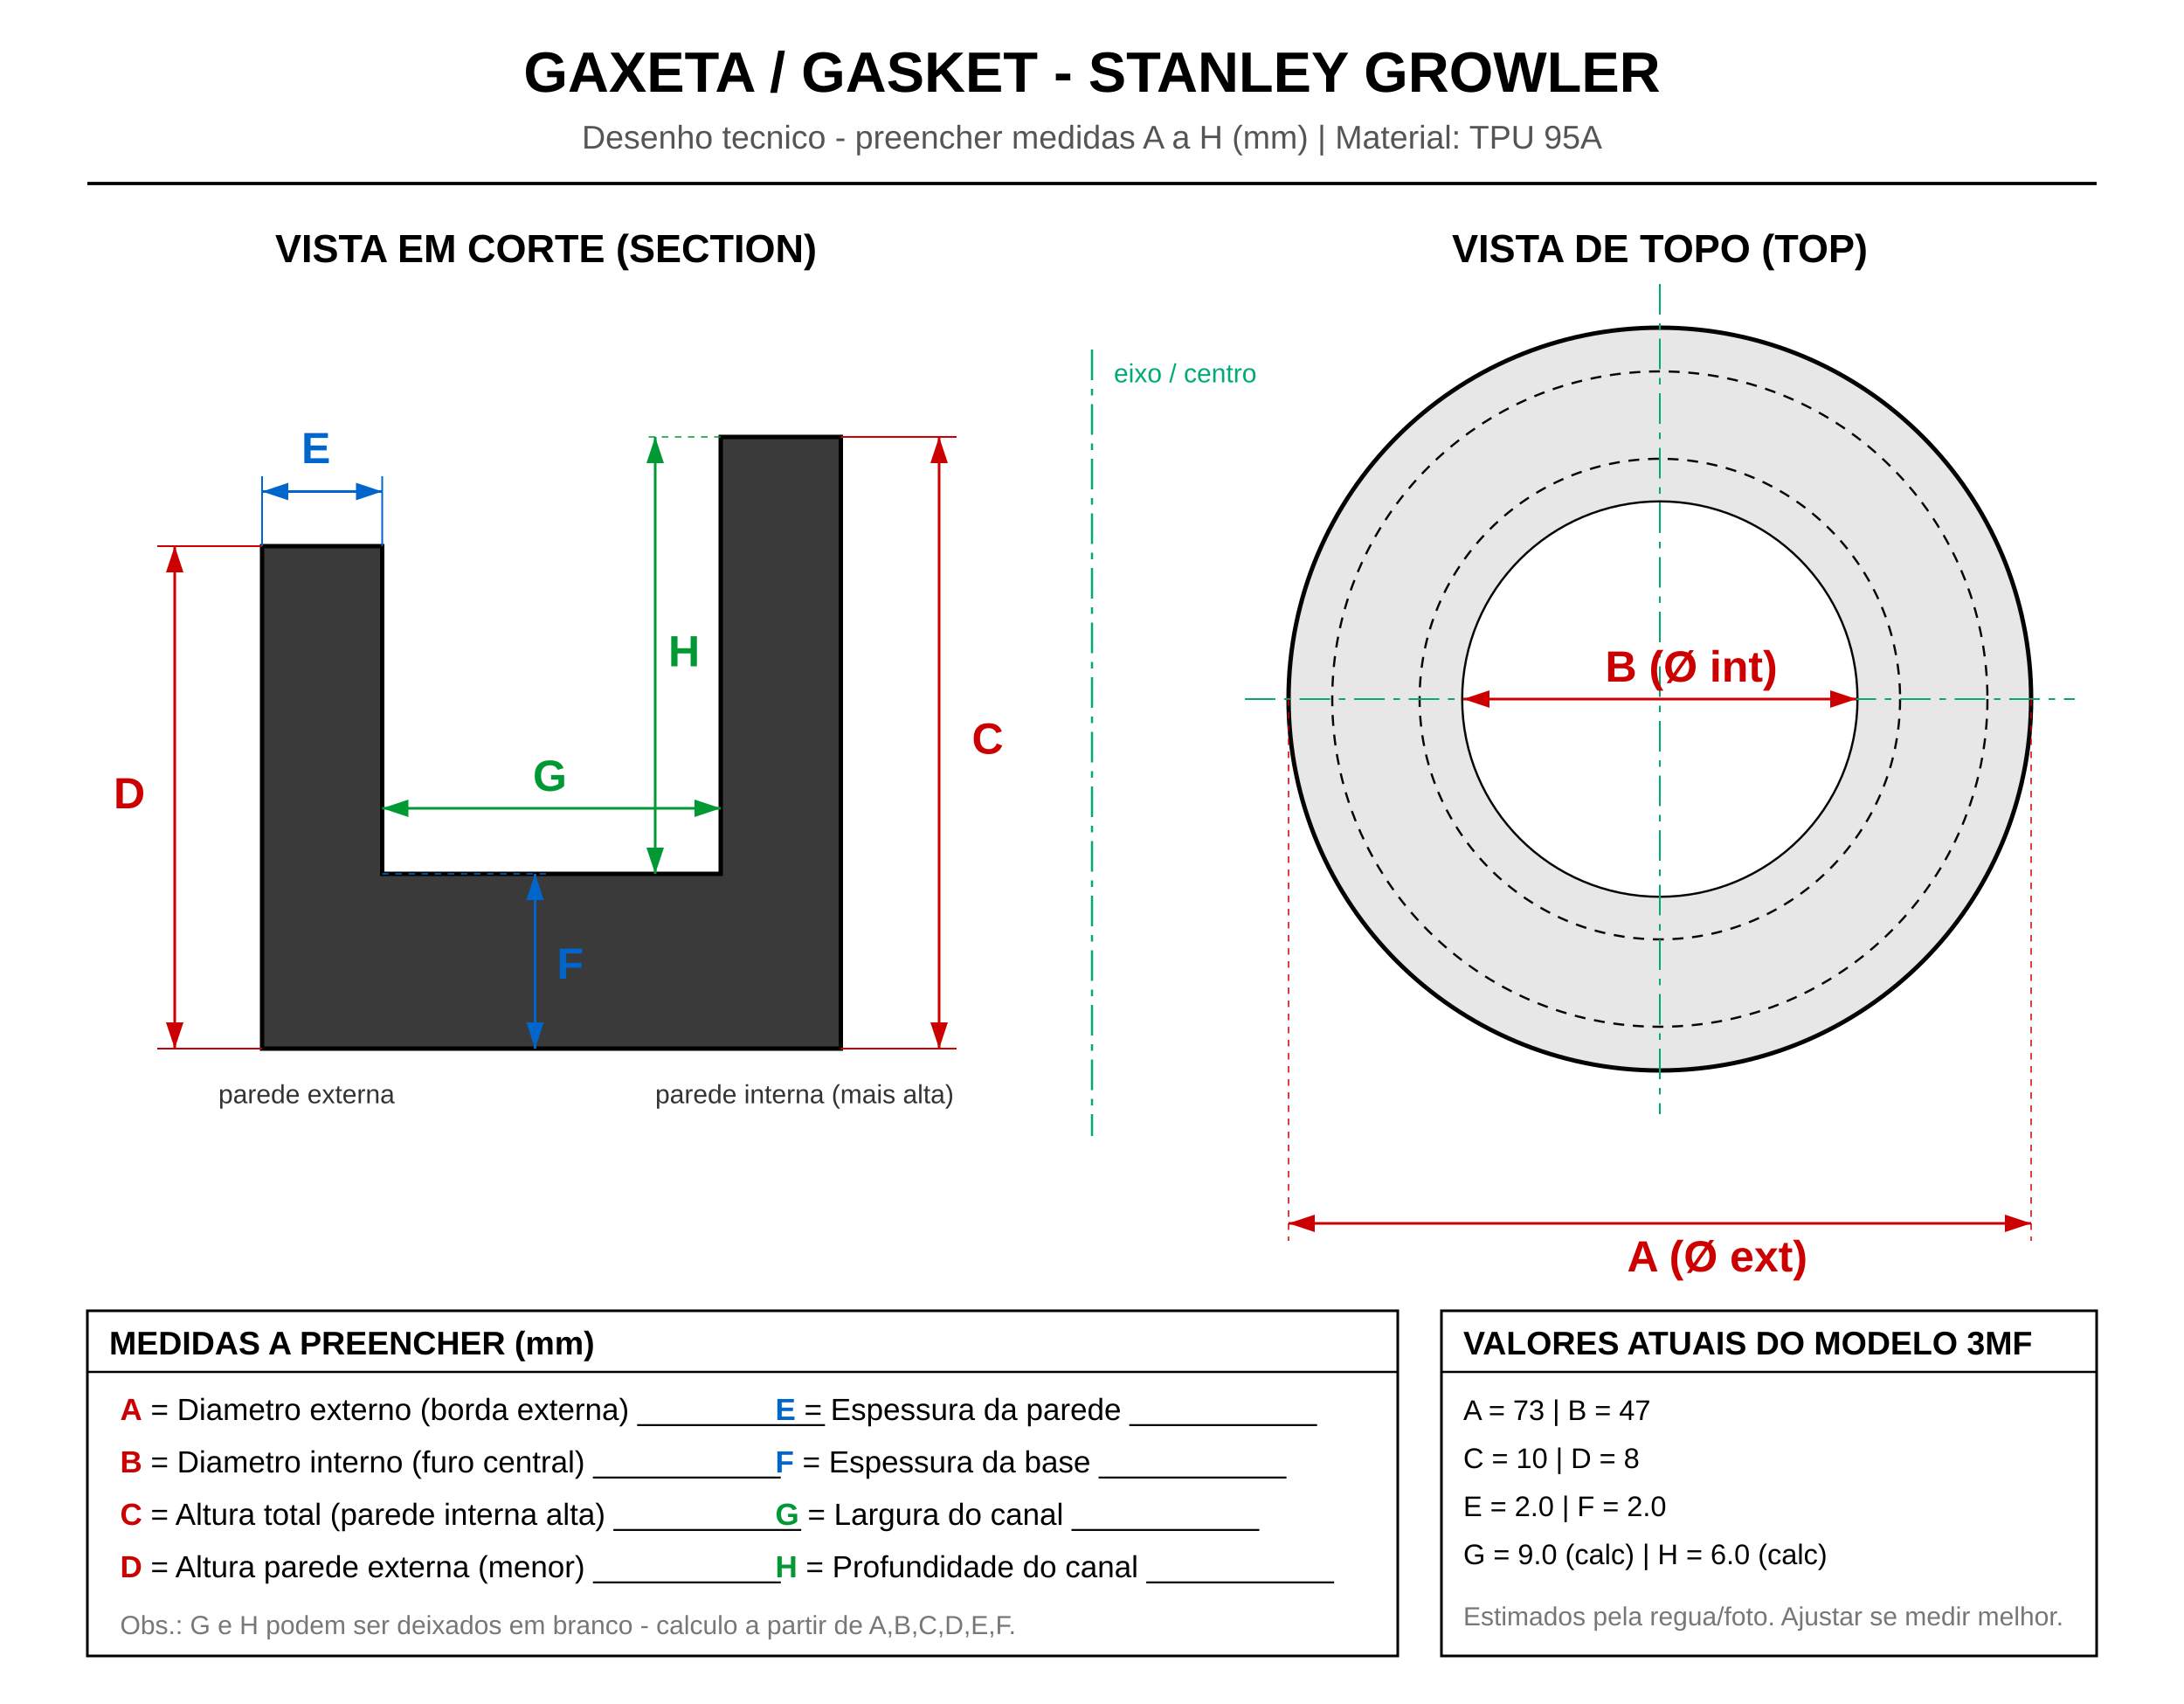
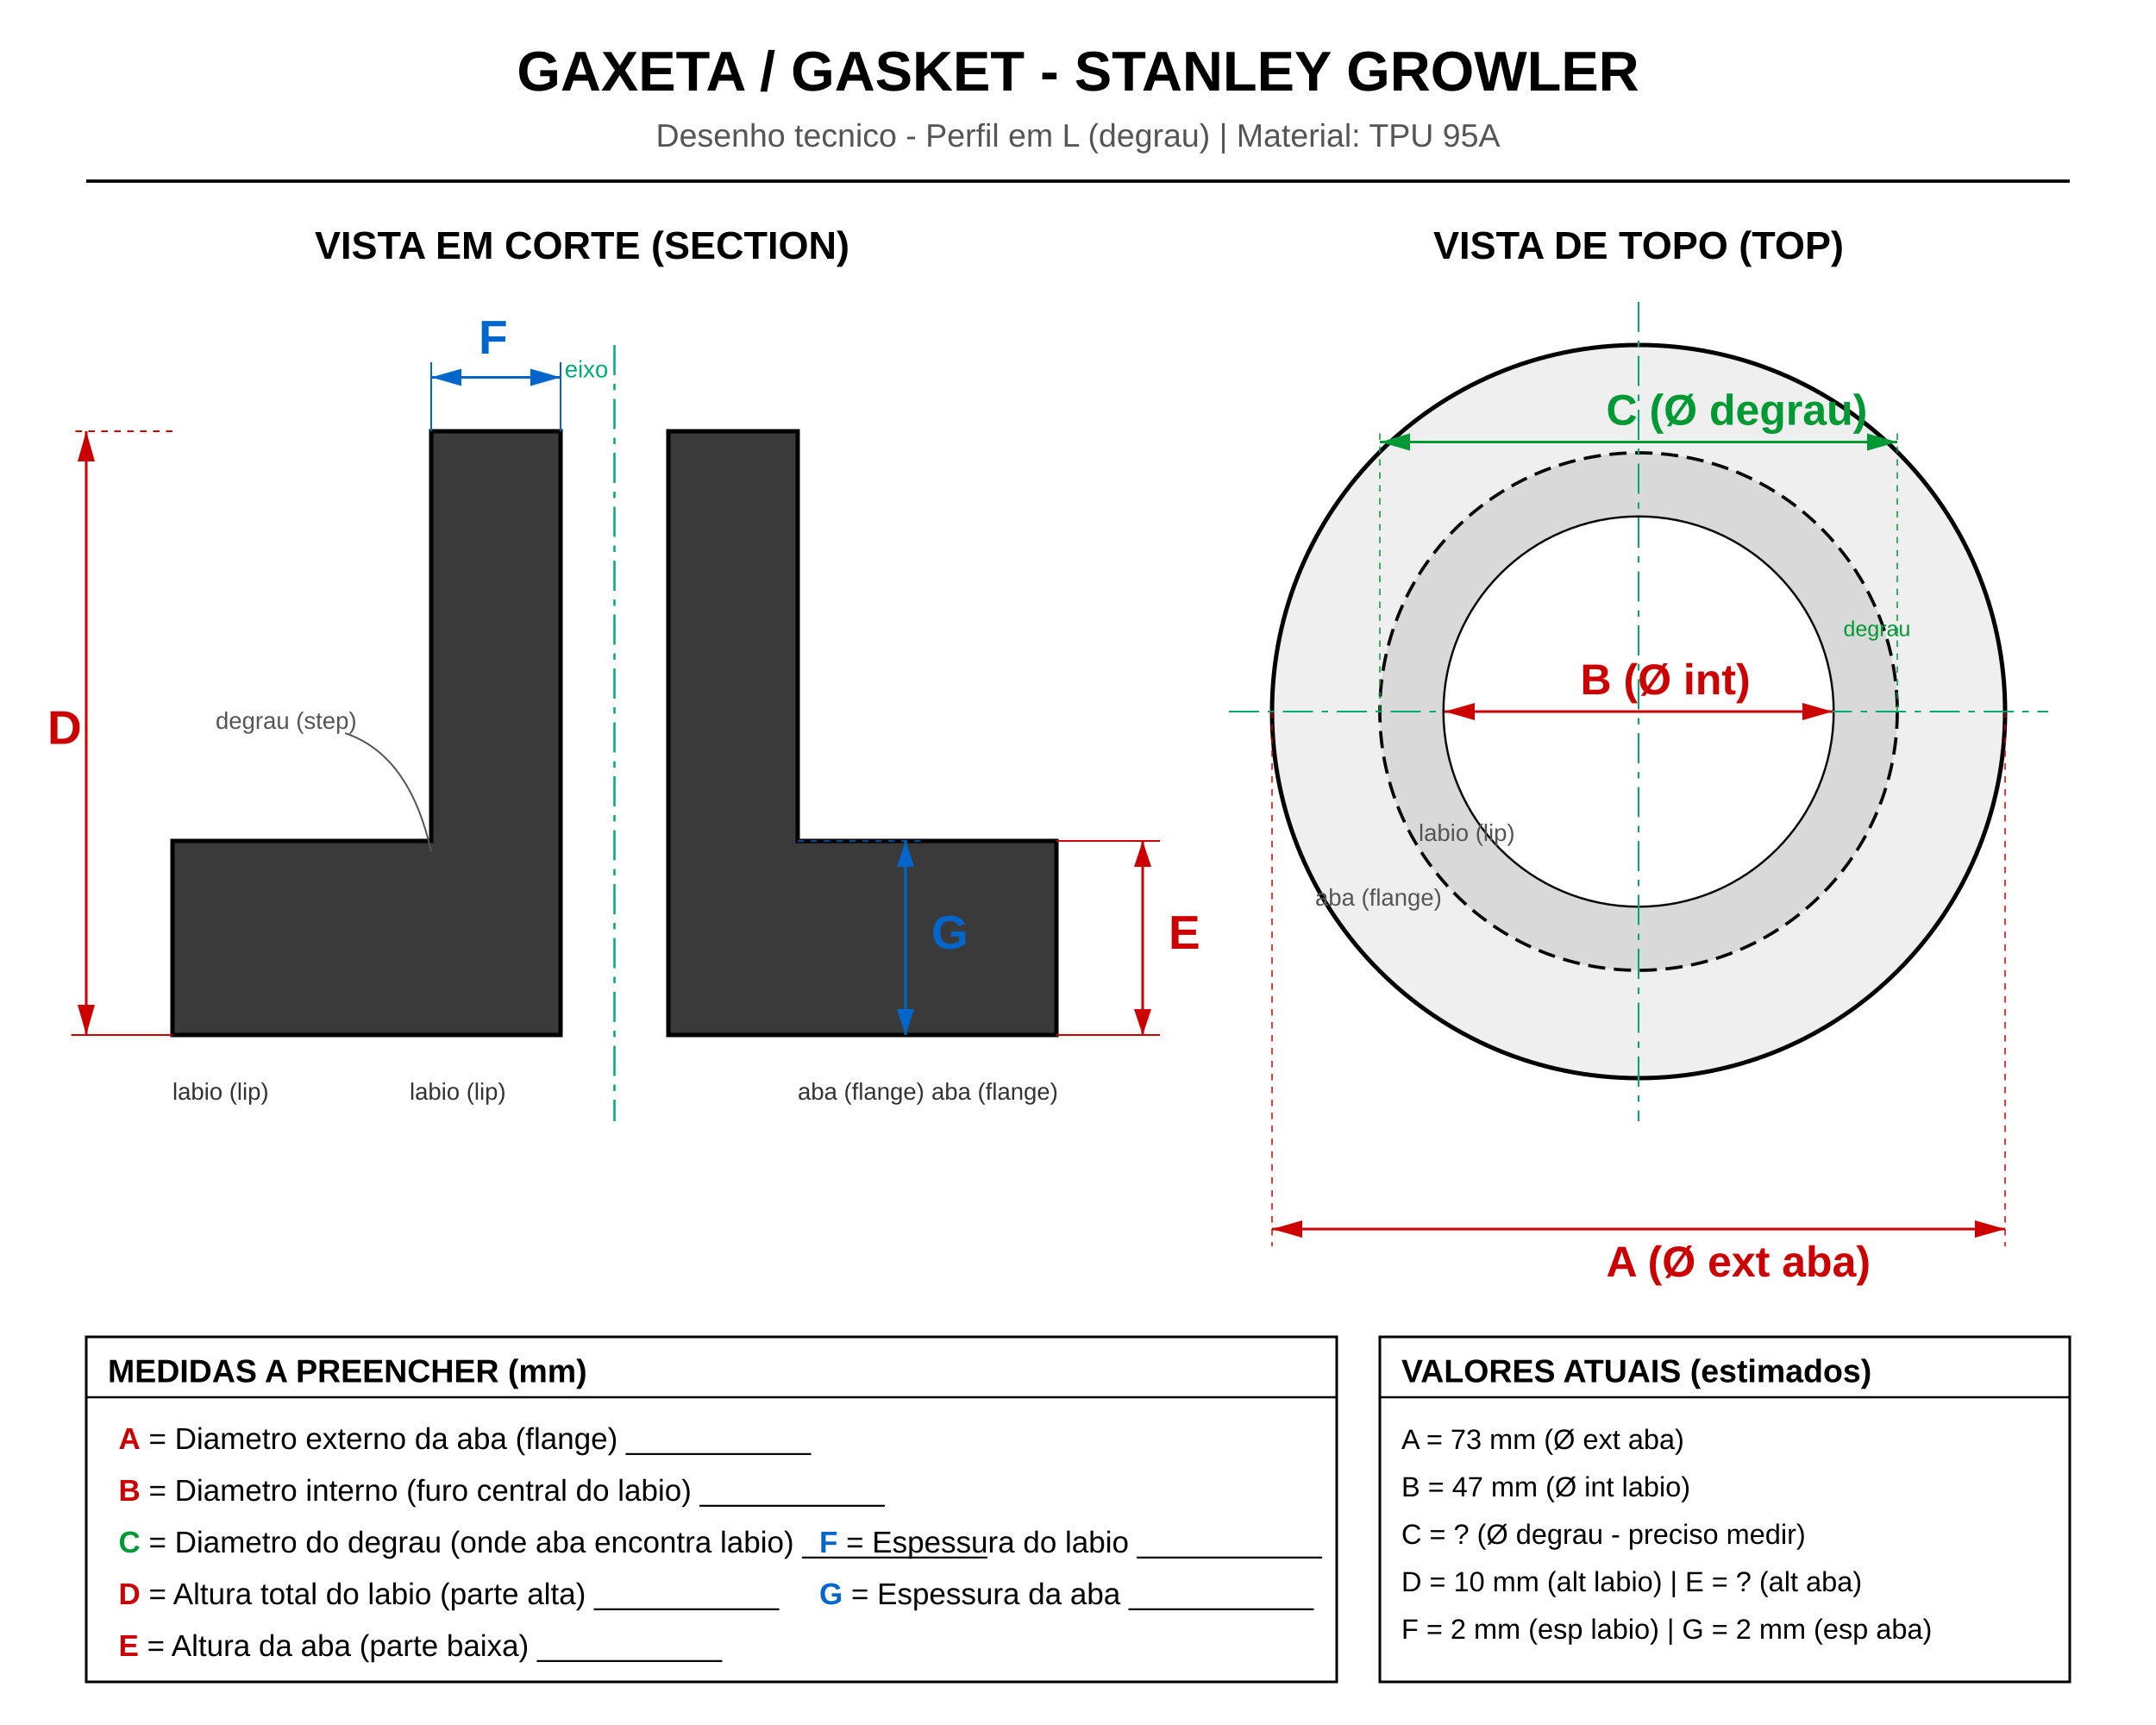
- <svg xmlns="http://www.w3.org/2000/svg" width="1000" height="780" viewBox="0 0 1000 780" font-family="Arial, sans-serif">
-   <rect width="1000" height="780" fill="#ffffff" />
+ <svg xmlns="http://www.w3.org/2000/svg" width="1000" height="800" viewBox="0 0 1000 800" font-family="Arial, sans-serif">
+   <rect width="1000" height="800" fill="#ffffff" />
  <text x="500" y="42" font-size="26" font-weight="bold" text-anchor="middle">GAXETA / GASKET - STANLEY GROWLER</text>
-   <text x="500" y="68" font-size="15" text-anchor="middle" fill="#555">Desenho tecnico - preencher medidas A a H (mm) | Material: TPU 95A</text>
+   <text x="500" y="68" font-size="15" text-anchor="middle" fill="#555">Desenho tecnico - Perfil em L (degrau) | Material: TPU 95A</text>
  <line x1="40" y1="84" x2="960" y2="84" stroke="#000" stroke-width="1.5" />
-   <text x="250" y="120" font-size="18" font-weight="bold" text-anchor="middle">VISTA EM CORTE (SECTION)</text>
-   <path d="     M 120 480     L 120 250     L 175 250     L 175 400     L 330 400     L 330 200     L 385 200     L 385 480     Z     " fill="#3a3a3a" stroke="#000" stroke-width="2" />
-   <defs>
-     <pattern id="hatch" width="10" height="10" patternTransform="rotate(45)" patternUnits="userSpaceOnUse">
-       <line x1="0" y1="0" x2="0" y2="10" stroke="#666" stroke-width="1" />
-     </pattern>
-   </defs>
-   <line x1="500" y1="160" x2="500" y2="520" stroke="#0a7" stroke-width="1" stroke-dasharray="14,4,3,4" />
-   <text x="510" y="175" font-size="12" fill="#0a7">eixo / centro</text>
-   <line x1="430" y1="200" x2="430" y2="480" stroke="#c00" stroke-width="1.2" />
-   <line x1="385" y1="200" x2="438" y2="200" stroke="#c00" stroke-width="0.8" />
-   <line x1="385" y1="480" x2="438" y2="480" stroke="#c00" stroke-width="0.8" />
-   <polygon points="430,200 426,212 434,212" fill="#c00" />
-   <polygon points="430,480 426,468 434,468" fill="#c00" />
-   <text x="445" y="345" font-size="20" font-weight="bold" fill="#c00">C</text>
-   <line x1="80" y1="250" x2="80" y2="480" stroke="#c00" stroke-width="1.2" />
-   <line x1="120" y1="250" x2="72" y2="250" stroke="#c00" stroke-width="0.8" />
-   <line x1="120" y1="480" x2="72" y2="480" stroke="#c00" stroke-width="0.8" />
-   <polygon points="80,250 76,262 84,262" fill="#c00" />
-   <polygon points="80,480 76,468 84,468" fill="#c00" />
-   <text x="52" y="370" font-size="20" font-weight="bold" fill="#c00">D</text>
-   <line x1="120" y1="225" x2="175" y2="225" stroke="#06c" stroke-width="1.2" />
-   <line x1="120" y1="250" x2="120" y2="218" stroke="#06c" stroke-width="0.8" />
-   <line x1="175" y1="250" x2="175" y2="218" stroke="#06c" stroke-width="0.8" />
-   <polygon points="120,225 132,221 132,229" fill="#06c" />
-   <polygon points="175,225 163,221 163,229" fill="#06c" />
-   <text x="138" y="212" font-size="20" font-weight="bold" fill="#06c">E</text>
-   <line x1="245" y1="400" x2="245" y2="480" stroke="#06c" stroke-width="1.2" />
-   <line x1="175" y1="400" x2="252" y2="400" stroke="#06c" stroke-width="0.6" stroke-dasharray="3,3" />
-   <polygon points="245,400 241,412 249,412" fill="#06c" />
-   <polygon points="245,480 241,468 249,468" fill="#06c" />
-   <text x="255" y="448" font-size="20" font-weight="bold" fill="#06c">F</text>
-   <line x1="175" y1="370" x2="330" y2="370" stroke="#093" stroke-width="1.2" />
-   <polygon points="175,370 187,366 187,374" fill="#093" />
-   <polygon points="330,370 318,366 318,374" fill="#093" />
-   <text x="244" y="362" font-size="20" font-weight="bold" fill="#093">G</text>
-   <line x1="300" y1="200" x2="300" y2="400" stroke="#093" stroke-width="1.2" />
-   <line x1="330" y1="200" x2="295" y2="200" stroke="#093" stroke-width="0.6" stroke-dasharray="3,3" />
-   <polygon points="300,200 296,212 304,212" fill="#093" />
-   <polygon points="300,400 296,388 304,388" fill="#093" />
-   <text x="306" y="305" font-size="20" font-weight="bold" fill="#093">H</text>
-   <text x="100" y="505" font-size="12" fill="#333">parede externa</text>
-   <text x="300" y="505" font-size="12" fill="#333">parede interna (mais alta)</text>
+   <text x="270" y="120" font-size="18" font-weight="bold" text-anchor="middle">VISTA EM CORTE (SECTION)</text>
+   <path d="     M 80 480     L 80 390     L 200 390     L 200 200     L 260 200     L 260 480     Z     " fill="#3a3a3a" stroke="#000" stroke-width="2" />
+   <path d="     M 310 480     L 310 200     L 370 200     L 370 390     L 490 390     L 490 480     Z     " fill="#3a3a3a" stroke="#000" stroke-width="2" />
+   <line x1="285" y1="160" x2="285" y2="520" stroke="#0a7" stroke-width="1" stroke-dasharray="14,4,3,4" />
+   <text x="272" y="175" font-size="11" fill="#0a7" text-anchor="middle">eixo</text>
+   <line x1="40" y1="200" x2="40" y2="480" stroke="#c00" stroke-width="1.2" />
+   <line x1="80" y1="200" x2="33" y2="200" stroke="#c00" stroke-width="0.8" stroke-dasharray="3,3" />
+   <line x1="80" y1="480" x2="33" y2="480" stroke="#c00" stroke-width="0.8" />
+   <polygon points="40,200 36,214 44,214" fill="#c00" />
+   <polygon points="40,480 36,466 44,466" fill="#c00" />
+   <text x="22" y="345" font-size="22" font-weight="bold" fill="#c00">D</text>
+   <line x1="530" y1="390" x2="530" y2="480" stroke="#c00" stroke-width="1.2" />
+   <line x1="490" y1="390" x2="538" y2="390" stroke="#c00" stroke-width="0.8" />
+   <line x1="490" y1="480" x2="538" y2="480" stroke="#c00" stroke-width="0.8" />
+   <polygon points="530,390 526,402 534,402" fill="#c00" />
+   <polygon points="530,480 526,468 534,468" fill="#c00" />
+   <text x="542" y="440" font-size="22" font-weight="bold" fill="#c00">E</text>
+   <line x1="200" y1="175" x2="260" y2="175" stroke="#06c" stroke-width="1.2" />
+   <line x1="200" y1="200" x2="200" y2="168" stroke="#06c" stroke-width="0.8" />
+   <line x1="260" y1="200" x2="260" y2="168" stroke="#06c" stroke-width="0.8" />
+   <polygon points="200,175 214,171 214,179" fill="#06c" />
+   <polygon points="260,175 246,171 246,179" fill="#06c" />
+   <text x="222" y="164" font-size="22" font-weight="bold" fill="#06c">F</text>
+   <line x1="420" y1="390" x2="420" y2="480" stroke="#06c" stroke-width="1.2" />
+   <line x1="370" y1="390" x2="427" y2="390" stroke="#06c" stroke-width="0.6" stroke-dasharray="3,3" />
+   <polygon points="420,390 416,402 424,402" fill="#06c" />
+   <polygon points="420,480 416,468 424,468" fill="#06c" />
+   <text x="432" y="440" font-size="22" font-weight="bold" fill="#06c">G</text>
+   <text x="80" y="510" font-size="11" fill="#333">labio (lip)</text>
+   <text x="370" y="510" font-size="11" fill="#333">aba (flange)</text>
+   <text x="190" y="510" font-size="11" fill="#333">labio (lip)</text>
+   <text x="432" y="510" font-size="11" fill="#333">aba (flange)</text>
+   <path d="M 200 395 Q 190 350 160 340" fill="none" stroke="#555" stroke-width="0.8" />
+   <text x="100" y="338" font-size="11" fill="#555">degrau (step)</text>
  <text x="760" y="120" font-size="18" font-weight="bold" text-anchor="middle">VISTA DE TOPO (TOP)</text>
-   <circle cx="760" cy="320" r="170" fill="none" stroke="#000" stroke-width="2" />
-   <circle cx="760" cy="320" r="150" fill="none" stroke="#000" stroke-width="1" stroke-dasharray="5,4" />
-   <circle cx="760" cy="320" r="110" fill="none" stroke="#000" stroke-width="1" stroke-dasharray="5,4" />
-   <circle cx="760" cy="320" r="90" fill="none" stroke="#000" stroke-width="2" />
-   <circle cx="760" cy="320" r="170" fill="#3a3a3a" fill-opacity="0.12" />
-   <circle cx="760" cy="320" r="90" fill="#ffffff" />
-   <line x1="760" y1="130" x2="760" y2="510" stroke="#0a7" stroke-width="0.8" stroke-dasharray="14,4,3,4" />
-   <line x1="570" y1="320" x2="950" y2="320" stroke="#0a7" stroke-width="0.8" stroke-dasharray="14,4,3,4" />
-   <line x1="590" y1="560" x2="930" y2="560" stroke="#c00" stroke-width="1.2" />
-   <line x1="590" y1="320" x2="590" y2="568" stroke="#c00" stroke-width="0.6" stroke-dasharray="3,3" />
-   <line x1="930" y1="320" x2="930" y2="568" stroke="#c00" stroke-width="0.6" stroke-dasharray="3,3" />
-   <polygon points="590,560 602,556 602,564" fill="#c00" />
-   <polygon points="930,560 918,556 918,564" fill="#c00" />
-   <text x="745" y="582" font-size="20" font-weight="bold" fill="#c00">A (Ø ext)</text>
-   <line x1="670" y1="320" x2="850" y2="320" stroke="#c00" stroke-width="1.2" />
-   <polygon points="670,320 682,316 682,324" fill="#c00" />
-   <polygon points="850,320 838,316 838,324" fill="#c00" />
-   <text x="735" y="312" font-size="20" font-weight="bold" fill="#c00">B (Ø int)</text>
-   <rect x="40" y="600" width="600" height="158" fill="none" stroke="#000" stroke-width="1.2" />
-   <line x1="40" y1="628" x2="640" y2="628" stroke="#000" stroke-width="1" />
-   <text x="50" y="620" font-size="15" font-weight="bold">MEDIDAS A PREENCHER (mm)</text>
-   <text x="55" y="650" font-size="14">
-     <tspan font-weight="bold" fill="#c00">A</tspan> = Diametro externo (borda externa)  ___________</text>
-   <text x="55" y="674" font-size="14">
-     <tspan font-weight="bold" fill="#c00">B</tspan> = Diametro interno (furo central)  ___________</text>
-   <text x="55" y="698" font-size="14">
-     <tspan font-weight="bold" fill="#c00">C</tspan> = Altura total (parede interna alta)  ___________</text>
-   <text x="55" y="722" font-size="14">
-     <tspan font-weight="bold" fill="#c00">D</tspan> = Altura parede externa (menor)  ___________</text>
-   <text x="355" y="650" font-size="14">
-     <tspan font-weight="bold" fill="#06c">E</tspan> = Espessura da parede  ___________</text>
-   <text x="355" y="674" font-size="14">
-     <tspan font-weight="bold" fill="#06c">F</tspan> = Espessura da base  ___________</text>
-   <text x="355" y="698" font-size="14">
-     <tspan font-weight="bold" fill="#093">G</tspan> = Largura do canal  ___________</text>
-   <text x="355" y="722" font-size="14">
-     <tspan font-weight="bold" fill="#093">H</tspan> = Profundidade do canal  ___________</text>
-   <text x="55" y="748" font-size="12" fill="#777">Obs.: G e H podem ser deixados em branco - calculo a partir de A,B,C,D,E,F.</text>
-   <rect x="660" y="600" width="300" height="158" fill="none" stroke="#000" stroke-width="1.2" />
-   <line x1="660" y1="628" x2="960" y2="628" stroke="#000" stroke-width="1" />
-   <text x="670" y="620" font-size="15" font-weight="bold">VALORES ATUAIS DO MODELO 3MF</text>
-   <text x="670" y="650" font-size="13">A = 73   |   B = 47</text>
-   <text x="670" y="672" font-size="13">C = 10   |   D = 8</text>
-   <text x="670" y="694" font-size="13">E = 2.0  |   F = 2.0</text>
-   <text x="670" y="716" font-size="13">G = 9.0 (calc) | H = 6.0 (calc)</text>
-   <text x="670" y="744" font-size="12" fill="#777">Estimados pela regua/foto. Ajustar se medir melhor.</text>
+   <circle cx="760" cy="330" r="170" fill="none" stroke="#000" stroke-width="2" />
+   <circle cx="760" cy="330" r="120" fill="none" stroke="#000" stroke-width="1.5" stroke-dasharray="8,4" />
+   <circle cx="760" cy="330" r="90" fill="none" stroke="#000" stroke-width="2" />
+   <circle cx="760" cy="330" r="170" fill="#3a3a3a" fill-opacity="0.08" />
+   <circle cx="760" cy="330" r="120" fill="#3a3a3a" fill-opacity="0.12" />
+   <circle cx="760" cy="330" r="90" fill="#ffffff" />
+   <line x1="760" y1="140" x2="760" y2="520" stroke="#0a7" stroke-width="0.8" stroke-dasharray="14,4,3,4" />
+   <line x1="570" y1="330" x2="950" y2="330" stroke="#0a7" stroke-width="0.8" stroke-dasharray="14,4,3,4" />
+   <line x1="590" y1="570" x2="930" y2="570" stroke="#c00" stroke-width="1.2" />
+   <line x1="590" y1="330" x2="590" y2="578" stroke="#c00" stroke-width="0.6" stroke-dasharray="3,3" />
+   <line x1="930" y1="330" x2="930" y2="578" stroke="#c00" stroke-width="0.6" stroke-dasharray="3,3" />
+   <polygon points="590,570 604,566 604,574" fill="#c00" />
+   <polygon points="930,570 916,566 916,574" fill="#c00" />
+   <text x="745" y="592" font-size="20" font-weight="bold" fill="#c00">A (Ø ext aba)</text>
+   <line x1="670" y1="330" x2="850" y2="330" stroke="#c00" stroke-width="1.2" />
+   <polygon points="670,330 684,326 684,334" fill="#c00" />
+   <polygon points="850,330 836,326 836,334" fill="#c00" />
+   <text x="733" y="322" font-size="20" font-weight="bold" fill="#c00">B (Ø int)</text>
+   <line x1="640" y1="205" x2="880" y2="205" stroke="#093" stroke-width="1.2" />
+   <line x1="640" y1="330" x2="640" y2="198" stroke="#093" stroke-width="0.6" stroke-dasharray="3,3" />
+   <line x1="880" y1="330" x2="880" y2="198" stroke="#093" stroke-width="0.6" stroke-dasharray="3,3" />
+   <polygon points="640,205 654,201 654,209" fill="#093" />
+   <polygon points="880,205 866,201 866,209" fill="#093" />
+   <text x="745" y="197" font-size="20" font-weight="bold" fill="#093">C (Ø degrau)</text>
+   <text x="610" y="420" font-size="11" fill="#555">aba (flange)</text>
+   <text x="658" y="390" font-size="11" fill="#555">labio (lip)</text>
+   <text x="855" y="295" font-size="10" fill="#093">degrau</text>
+   <rect x="40" y="620" width="580" height="160" fill="none" stroke="#000" stroke-width="1.2" />
+   <line x1="40" y1="648" x2="620" y2="648" stroke="#000" stroke-width="1" />
+   <text x="50" y="641" font-size="15" font-weight="bold">MEDIDAS A PREENCHER (mm)</text>
+   <text x="55" y="672" font-size="14">
+     <tspan font-weight="bold" fill="#c00">A</tspan> = Diametro externo da aba (flange)  ___________</text>
+   <text x="55" y="696" font-size="14">
+     <tspan font-weight="bold" fill="#c00">B</tspan> = Diametro interno (furo central do labio)  ___________</text>
+   <text x="55" y="720" font-size="14">
+     <tspan font-weight="bold" fill="#093">C</tspan> = Diametro do degrau (onde aba encontra labio)  ___________</text>
+   <text x="55" y="744" font-size="14">
+     <tspan font-weight="bold" fill="#c00">D</tspan> = Altura total do labio (parte alta)  ___________</text>
+   <text x="55" y="768" font-size="14">
+     <tspan font-weight="bold" fill="#c00">E</tspan> = Altura da aba (parte baixa)  ___________</text>
+   <text x="380" y="720" font-size="14">
+     <tspan font-weight="bold" fill="#06c">F</tspan> = Espessura do labio  ___________</text>
+   <text x="380" y="744" font-size="14">
+     <tspan font-weight="bold" fill="#06c">G</tspan> = Espessura da aba  ___________</text>
+   <text x="55" y="768" font-size="12" fill="#777" />
+   <rect x="640" y="620" width="320" height="160" fill="none" stroke="#000" stroke-width="1.2" />
+   <line x1="640" y1="648" x2="960" y2="648" stroke="#000" stroke-width="1" />
+   <text x="650" y="641" font-size="15" font-weight="bold">VALORES ATUAIS (estimados)</text>
+   <text x="650" y="672" font-size="13">A = 73 mm (Ø ext aba)</text>
+   <text x="650" y="694" font-size="13">B = 47 mm (Ø int labio)</text>
+   <text x="650" y="716" font-size="13">C = ? (Ø degrau - preciso medir)</text>
+   <text x="650" y="738" font-size="13">D = 10 mm (alt labio) | E = ? (alt aba)</text>
+   <text x="650" y="760" font-size="13">F = 2 mm (esp labio) | G = 2 mm (esp aba)</text>
</svg>
